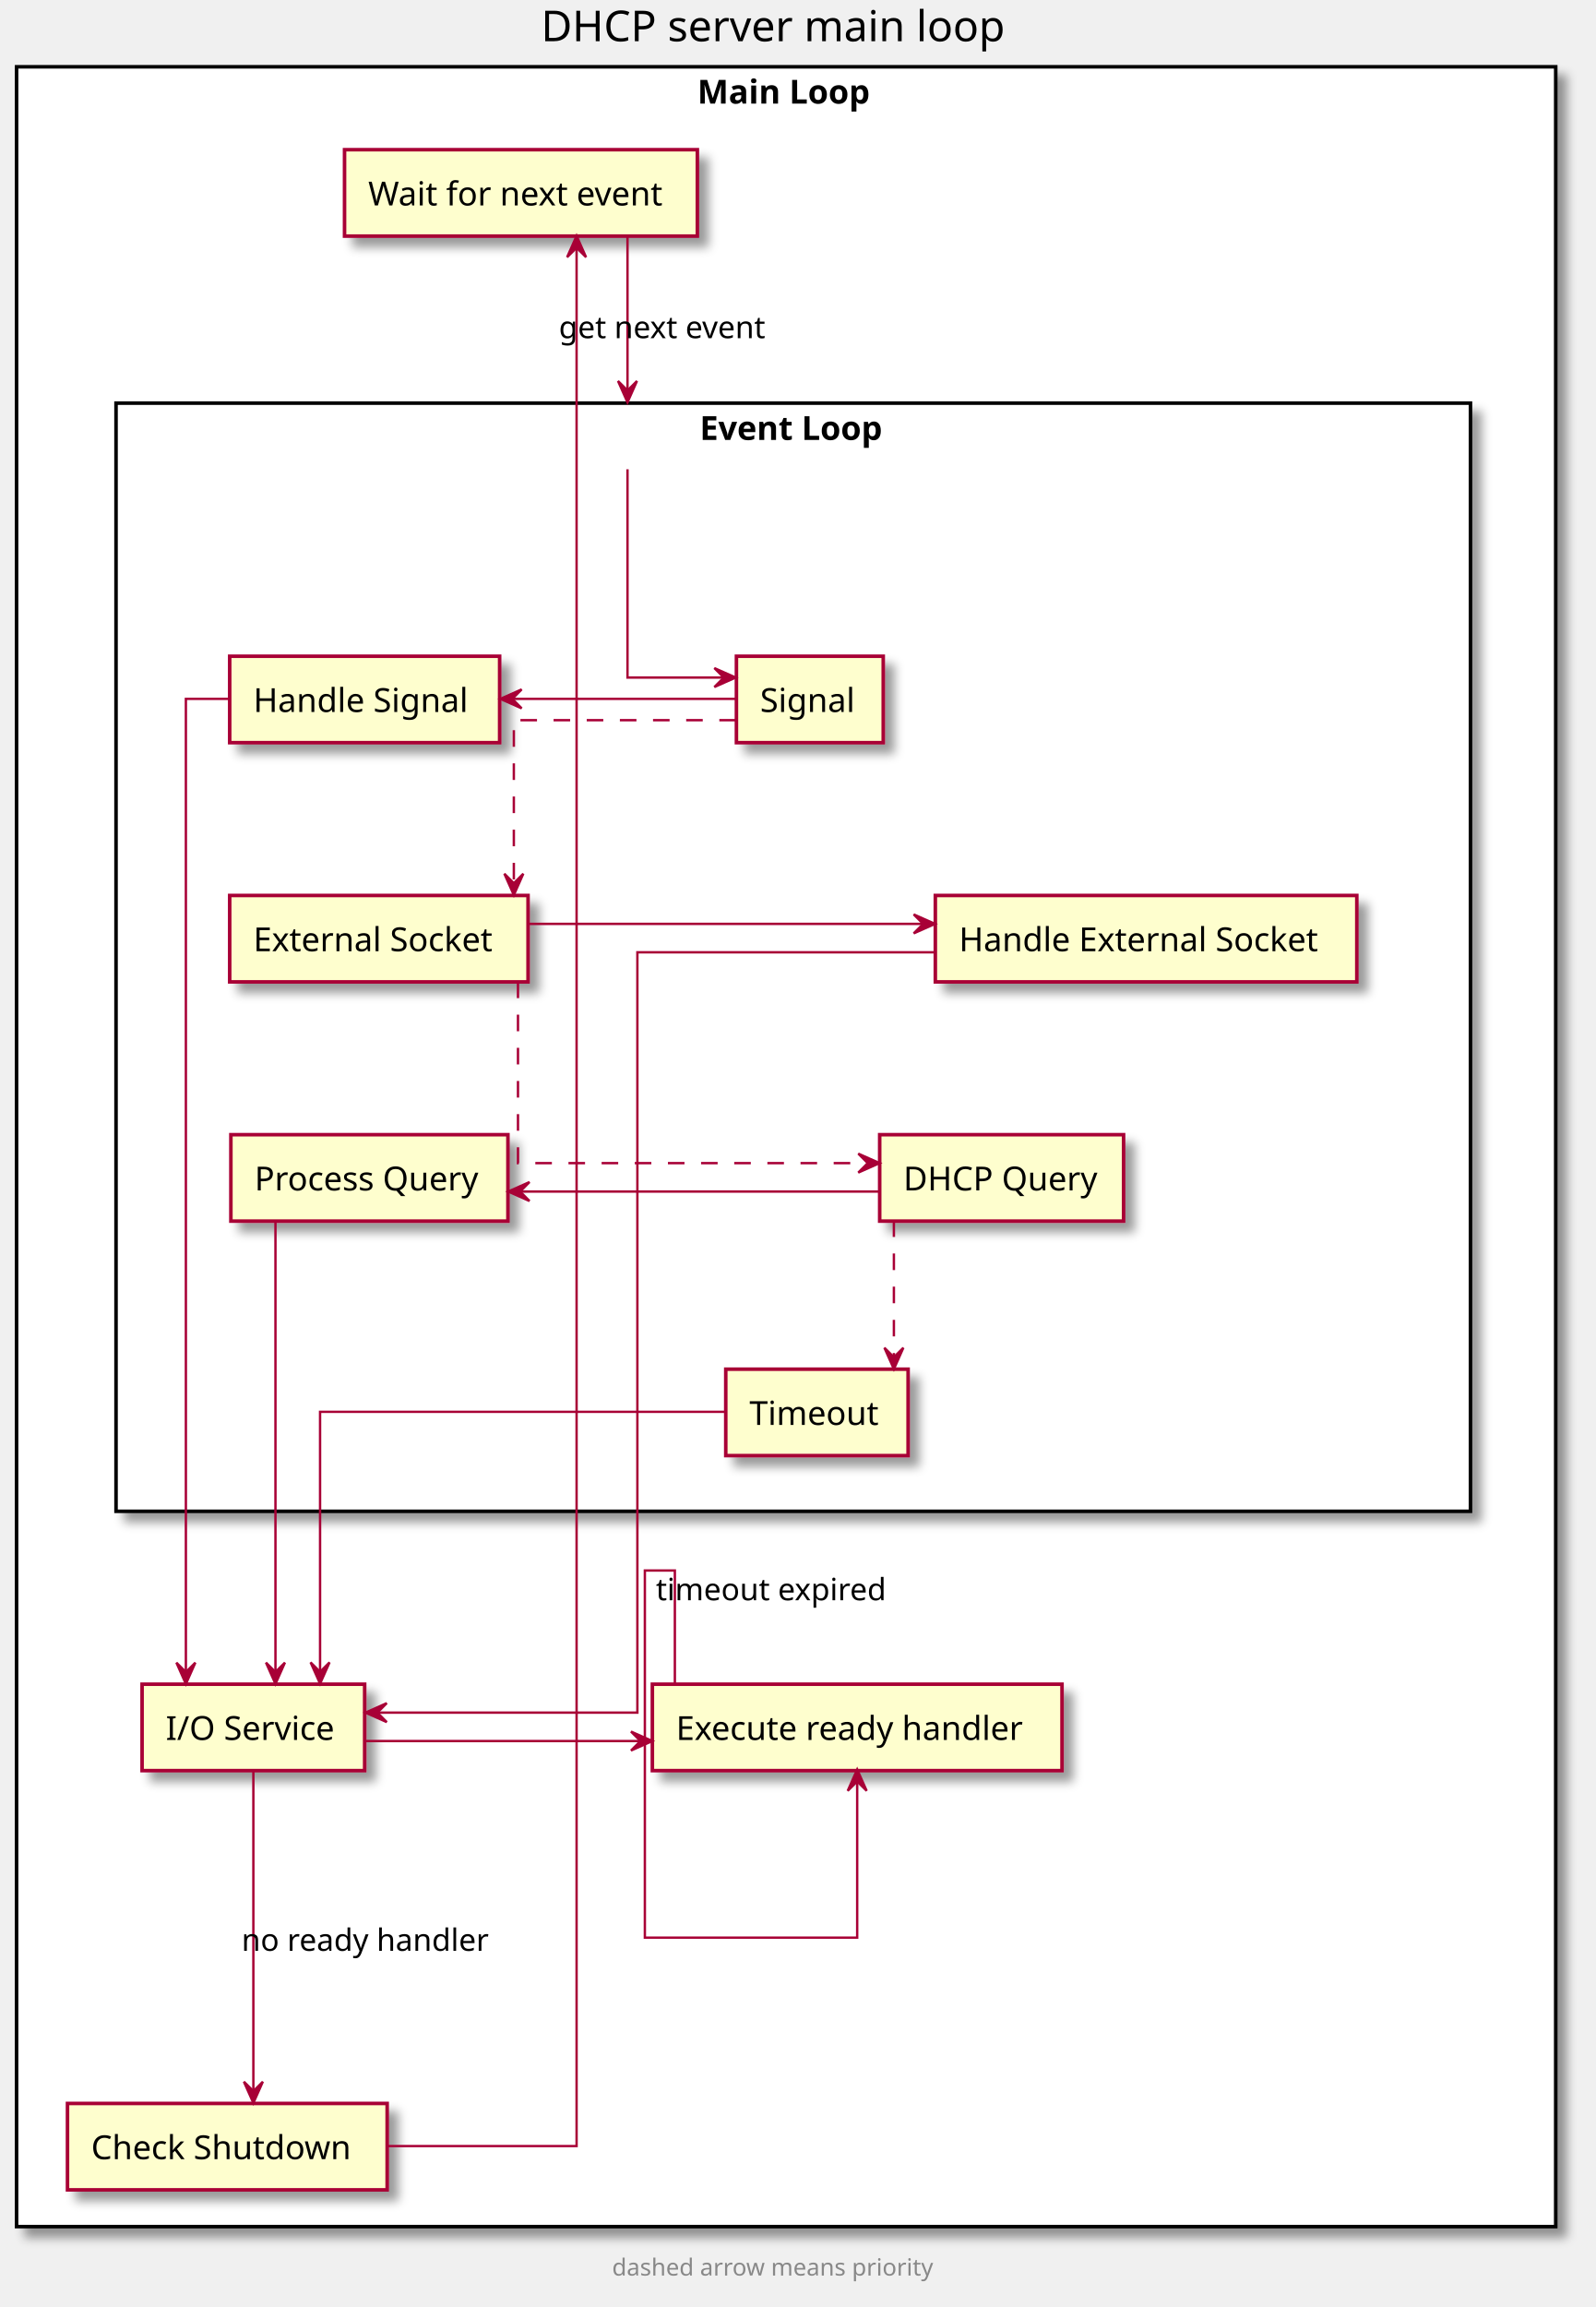
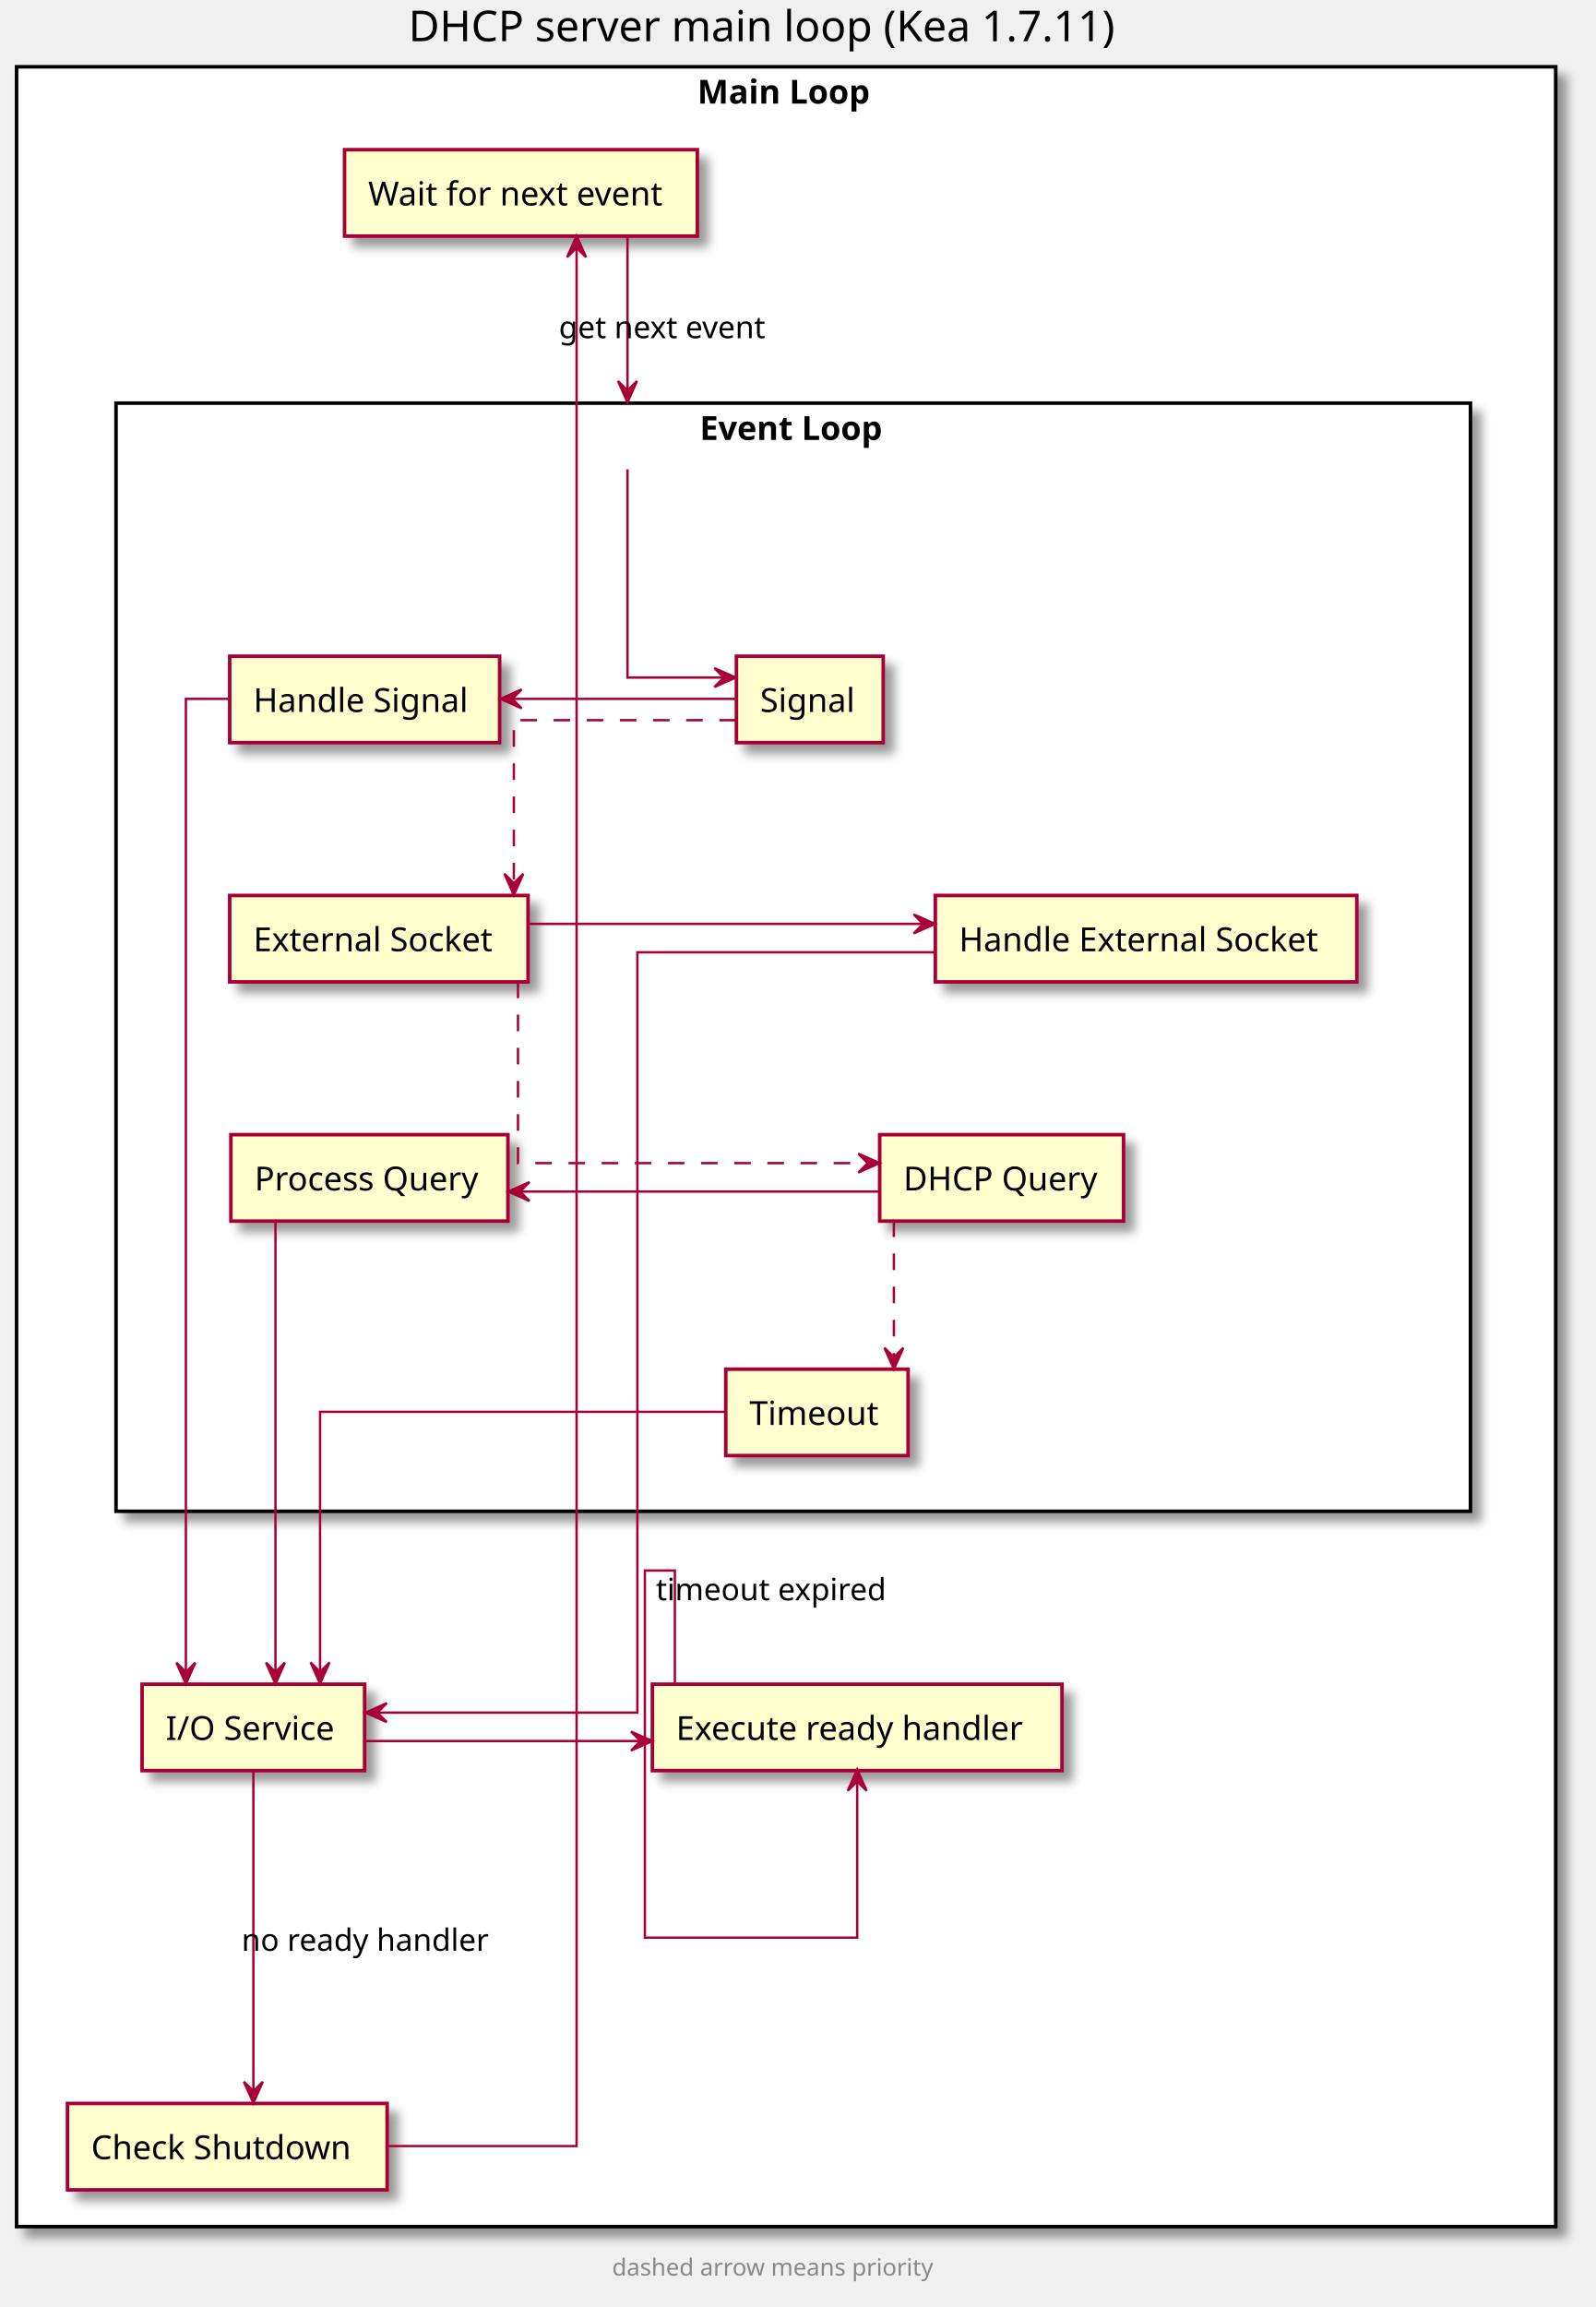
<svg xmlns="http://www.w3.org/2000/svg" contentScriptType="application/ecmascript" contentStyleType="text/css" height="974px" preserveAspectRatio="none" style="width:674px;height:974px;" version="1.1" viewBox="0 0 674 974" width="674px" zoomAndPan="magnify">
  <defs>
-     <filter height="300%" id="f1hcpoa7p26drv" width="300%" x="-1" y="-1">
+     <filter height="300%" id="fmo0zo3oem75f" width="300%" x="-1" y="-1">
      <feGaussianBlur result="blurOut" stdDeviation="2.0" />
      <feColorMatrix in="blurOut" result="blurOut2" type="matrix" values="0 0 0 0 0 0 0 0 0 0 0 0 0 0 0 0 0 0 .4 0" />
      <feOffset dx="4.0" dy="4.0" in="blurOut2" result="blurOut3" />
      <feBlend in="SourceGraphic" in2="blurOut3" mode="normal" />
    </filter>
  </defs>
  <g>
-     <text fill="#000000" font-family="sans-serif" font-size="18" lengthAdjust="spacingAndGlyphs" textLength="199" x="228.5" y="17.402">DHCP server main loop</text>
-     <rect fill="#FFFFFF" filter="url(#f1hcpoa7p26drv)" height="911.86" style="stroke: #000000; stroke-width: 1.5;" width="650" x="7" y="28.199" />
+     <text fill="#000000" font-family="sans-serif" font-size="18" lengthAdjust="spacingAndGlyphs" textLength="311" x="172.5" y="17.402">DHCP server main loop (Kea 1.7.11)</text>
+     <rect fill="#FFFFFF" filter="url(#fmo0zo3oem75f)" height="911.86" style="stroke: #000000; stroke-width: 1.5;" width="650" x="7" y="28.199" />
    <text fill="#000000" font-family="sans-serif" font-size="14" font-weight="bold" lengthAdjust="spacingAndGlyphs" textLength="75" x="294.5" y="43.734">Main Loop</text>
-     <rect fill="#FFFFFF" filter="url(#f1hcpoa7p26drv)" height="467.86" style="stroke: #000000; stroke-width: 1.5;" width="572" x="49" y="170.199" />
+     <rect fill="#FFFFFF" filter="url(#fmo0zo3oem75f)" height="467.86" style="stroke: #000000; stroke-width: 1.5;" width="572" x="49" y="170.199" />
    <text fill="#000000" font-family="sans-serif" font-size="14" font-weight="bold" lengthAdjust="spacingAndGlyphs" textLength="79" x="295.5" y="185.734">Event Loop</text>
-     <rect fill="#FEFECE" filter="url(#f1hcpoa7p26drv)" height="36.488" style="stroke: #A80036; stroke-width: 1.5;" width="149" x="145.5" y="63.199" />
+     <rect fill="#FEFECE" filter="url(#fmo0zo3oem75f)" height="36.488" style="stroke: #A80036; stroke-width: 1.5;" width="149" x="145.5" y="63.199" />
    <text fill="#000000" font-family="sans-serif" font-size="14" lengthAdjust="spacingAndGlyphs" textLength="129" x="155.5" y="86.734">Wait for next event</text>
-     <rect fill="#FEFECE" filter="url(#f1hcpoa7p26drv)" height="36.488" style="stroke: #A80036; stroke-width: 1.5;" width="135" x="28.5" y="888.059" />
+     <rect fill="#FEFECE" filter="url(#fmo0zo3oem75f)" height="36.488" style="stroke: #A80036; stroke-width: 1.5;" width="135" x="28.5" y="888.059" />
    <text fill="#000000" font-family="sans-serif" font-size="14" lengthAdjust="spacingAndGlyphs" textLength="115" x="38.5" y="911.594">Check Shutdown</text>
-     <rect fill="#FEFECE" filter="url(#f1hcpoa7p26drv)" height="36.488" style="stroke: #A80036; stroke-width: 1.5;" width="77" x="306.5" y="578.059" />
+     <rect fill="#FEFECE" filter="url(#fmo0zo3oem75f)" height="36.488" style="stroke: #A80036; stroke-width: 1.5;" width="77" x="306.5" y="578.059" />
    <text fill="#000000" font-family="sans-serif" font-size="14" lengthAdjust="spacingAndGlyphs" textLength="57" x="316.5" y="601.594">Timeout</text>
-     <rect fill="#FEFECE" filter="url(#f1hcpoa7p26drv)" height="36.488" style="stroke: #A80036; stroke-width: 1.5;" width="62" x="311" y="277.059" />
+     <rect fill="#FEFECE" filter="url(#fmo0zo3oem75f)" height="36.488" style="stroke: #A80036; stroke-width: 1.5;" width="62" x="311" y="277.059" />
    <text fill="#000000" font-family="sans-serif" font-size="14" lengthAdjust="spacingAndGlyphs" textLength="42" x="321" y="300.594">Signal</text>
-     <rect fill="#FEFECE" filter="url(#f1hcpoa7p26drv)" height="36.488" style="stroke: #A80036; stroke-width: 1.5;" width="114" x="97" y="277.059" />
+     <rect fill="#FEFECE" filter="url(#fmo0zo3oem75f)" height="36.488" style="stroke: #A80036; stroke-width: 1.5;" width="114" x="97" y="277.059" />
    <text fill="#000000" font-family="sans-serif" font-size="14" lengthAdjust="spacingAndGlyphs" textLength="94" x="107" y="300.594">Handle Signal</text>
-     <rect fill="#FEFECE" filter="url(#f1hcpoa7p26drv)" height="36.488" style="stroke: #A80036; stroke-width: 1.5;" width="126" x="97" y="378.059" />
+     <rect fill="#FEFECE" filter="url(#fmo0zo3oem75f)" height="36.488" style="stroke: #A80036; stroke-width: 1.5;" width="126" x="97" y="378.059" />
    <text fill="#000000" font-family="sans-serif" font-size="14" lengthAdjust="spacingAndGlyphs" textLength="106" x="107" y="401.594">External Socket</text>
-     <rect fill="#FEFECE" filter="url(#f1hcpoa7p26drv)" height="36.488" style="stroke: #A80036; stroke-width: 1.5;" width="178" x="395" y="378.059" />
+     <rect fill="#FEFECE" filter="url(#fmo0zo3oem75f)" height="36.488" style="stroke: #A80036; stroke-width: 1.5;" width="178" x="395" y="378.059" />
    <text fill="#000000" font-family="sans-serif" font-size="14" lengthAdjust="spacingAndGlyphs" textLength="158" x="405" y="401.594">Handle External Socket</text>
-     <rect fill="#FEFECE" filter="url(#f1hcpoa7p26drv)" height="36.488" style="stroke: #A80036; stroke-width: 1.5;" width="103" x="371.5" y="479.059" />
+     <rect fill="#FEFECE" filter="url(#fmo0zo3oem75f)" height="36.488" style="stroke: #A80036; stroke-width: 1.5;" width="103" x="371.5" y="479.059" />
    <text fill="#000000" font-family="sans-serif" font-size="14" lengthAdjust="spacingAndGlyphs" textLength="83" x="381.5" y="502.594">DHCP Query</text>
-     <rect fill="#FEFECE" filter="url(#f1hcpoa7p26drv)" height="36.488" style="stroke: #A80036; stroke-width: 1.5;" width="117" x="97.5" y="479.059" />
+     <rect fill="#FEFECE" filter="url(#fmo0zo3oem75f)" height="36.488" style="stroke: #A80036; stroke-width: 1.5;" width="117" x="97.5" y="479.059" />
    <text fill="#000000" font-family="sans-serif" font-size="14" lengthAdjust="spacingAndGlyphs" textLength="97" x="107.5" y="502.594">Process Query</text>
-     <rect fill="#FEFECE" filter="url(#f1hcpoa7p26drv)" height="36.488" style="stroke: #A80036; stroke-width: 1.5;" width="94" x="60" y="711.059" />
+     <rect fill="#FEFECE" filter="url(#fmo0zo3oem75f)" height="36.488" style="stroke: #A80036; stroke-width: 1.5;" width="94" x="60" y="711.059" />
    <text fill="#000000" font-family="sans-serif" font-size="14" lengthAdjust="spacingAndGlyphs" textLength="74" x="70" y="734.594">I/O Service</text>
-     <rect fill="#FEFECE" filter="url(#f1hcpoa7p26drv)" height="36.488" style="stroke: #A80036; stroke-width: 1.5;" width="173" x="275.5" y="711.059" />
+     <rect fill="#FEFECE" filter="url(#fmo0zo3oem75f)" height="36.488" style="stroke: #A80036; stroke-width: 1.5;" width="173" x="275.5" y="711.059" />
    <text fill="#000000" font-family="sans-serif" font-size="14" lengthAdjust="spacingAndGlyphs" textLength="153" x="285.5" y="734.594">Execute ready handler</text>
    <path d="M265,99.379 C265,114.974 265,138.004 265,157.84 C265,160.32 265,162.75 265,165.109 C265,166.288 265,167.45 265,168.591 C265,168.877 265,169.161 265,169.444 C265,169.585 265,169.726 265,169.867 " fill="none" id="run-&gt;run_one" style="stroke: #A80036; stroke-width: 1.0;" />
    <polygon fill="#A80036" points="265,169.867,269,160.867,265,164.867,261,160.867,265,169.867" style="stroke: #A80036; stroke-width: 1.0;" />
    <text fill="#000000" font-family="sans-serif" font-size="13" lengthAdjust="spacingAndGlyphs" textLength="90" x="236" y="142.768">get next event</text>
    <path d="M265,198.129 C265,205.659 265,286.059 265,286.059 C265,286.059 305.68,286.059 305.68,286.059 " fill="none" id="run_one-&gt;signal" style="stroke: #A80036; stroke-width: 1.0;" />
    <polygon fill="#A80036" points="310.68,286.059,301.68,282.059,305.68,286.059,301.68,290.059,310.68,286.059" style="stroke: #A80036; stroke-width: 1.0;" />
    <path d="M310.96,295.059 C310.96,295.059 216.31,295.059 216.31,295.059 " fill="none" id="signal-&gt;handleSignal" style="stroke: #A80036; stroke-width: 1.0;" />
    <polygon fill="#A80036" points="211.31,295.059,220.31,299.059,216.31,295.059,220.31,291.059,211.31,295.059" style="stroke: #A80036; stroke-width: 1.0;" />
    <path d="M96.78,295.059 C86.25,295.059 78.5,295.059 78.5,295.059 C78.5,295.059 78.5,705.959 78.5,705.959 " fill="none" id="handleSignal-&gt;poll" style="stroke: #A80036; stroke-width: 1.0;" />
    <polygon fill="#A80036" points="78.5,710.959,82.5,701.959,78.5,705.959,74.5,701.959,78.5,710.959" style="stroke: #A80036; stroke-width: 1.0;" />
    <path d="M310.78,304.059 C273.76,304.059 217,304.059 217,304.059 C217,304.059 217,372.879 217,372.879 " fill="none" id="signal-&gt;external_socket" style="stroke: #A80036; stroke-width: 1.0; stroke-dasharray: 7.0,7.0;" />
    <polygon fill="#A80036" points="217,377.879,221,368.879,217,372.879,213,368.879,217,377.879" style="stroke: #A80036; stroke-width: 1.0;" />
    <path d="M223.24,390.059 C223.24,390.059 389.87,390.059 389.87,390.059 " fill="none" id="external_socket-&gt;handleExternalSocket" style="stroke: #A80036; stroke-width: 1.0;" />
    <polygon fill="#A80036" points="394.87,390.059,385.87,386.059,389.87,390.059,385.87,394.059,394.87,390.059" style="stroke: #A80036; stroke-width: 1.0;" />
    <path d="M394.76,402.059 C335.73,402.059 269.17,402.059 269.17,402.059 C269.17,402.059 269.17,723.059 269.17,723.059 C269.17,723.059 159.34,723.059 159.34,723.059 " fill="none" id="handleExternalSocket-&gt;poll" style="stroke: #A80036; stroke-width: 1.0;" />
    <polygon fill="#A80036" points="154.34,723.059,163.34,727.059,159.34,723.059,163.34,719.059,154.34,723.059" style="stroke: #A80036; stroke-width: 1.0;" />
    <path d="M218.75,414.379 C218.75,441.979 218.75,491.059 218.75,491.059 C218.75,491.059 366.46,491.059 366.46,491.059 " fill="none" id="external_socket-&gt;query" style="stroke: #A80036; stroke-width: 1.0; stroke-dasharray: 7.0,7.0;" />
    <polygon fill="#A80036" points="371.46,491.059,362.46,487.059,366.46,491.059,362.46,495.059,371.46,491.059" style="stroke: #A80036; stroke-width: 1.0;" />
    <path d="M371.2,503.059 C371.2,503.059 219.62,503.059 219.62,503.059 " fill="none" id="query-&gt;processQuery" style="stroke: #A80036; stroke-width: 1.0;" />
    <polygon fill="#A80036" points="214.62,503.059,223.62,507.059,219.62,503.059,223.62,499.059,214.62,503.059" style="stroke: #A80036; stroke-width: 1.0;" />
    <path d="M116.33,515.259 C116.33,515.259 116.33,705.939 116.33,705.939 " fill="none" id="processQuery-&gt;poll" style="stroke: #A80036; stroke-width: 1.0;" />
    <polygon fill="#A80036" points="116.33,710.939,120.33,701.939,116.33,705.939,112.33,701.939,116.33,710.939" style="stroke: #A80036; stroke-width: 1.0;" />
    <path d="M377.5,515.219 C377.5,515.219 377.5,573.019 377.5,573.019 " fill="none" id="query-&gt;timeout" style="stroke: #A80036; stroke-width: 1.0; stroke-dasharray: 7.0,7.0;" />
    <polygon fill="#A80036" points="377.5,578.019,381.5,569.019,377.5,573.019,373.5,569.019,377.5,578.019" style="stroke: #A80036; stroke-width: 1.0;" />
    <path d="M306.02,596.059 C245.34,596.059 135.17,596.059 135.17,596.059 C135.17,596.059 135.17,705.849 135.17,705.849 " fill="none" id="timeout-&gt;poll" style="stroke: #A80036; stroke-width: 1.0;" />
    <polygon fill="#A80036" points="135.17,710.849,139.17,701.849,135.17,705.849,131.17,701.849,135.17,710.849" style="stroke: #A80036; stroke-width: 1.0;" />
    <text fill="#000000" font-family="sans-serif" font-size="13" lengthAdjust="spacingAndGlyphs" textLength="100" x="277" y="675.628">timeout expired</text>
    <path d="M154.07,735.059 C154.07,735.059 270.48,735.059 270.48,735.059 " fill="none" id="poll-&gt;ready" style="stroke: #A80036; stroke-width: 1.0;" />
    <polygon fill="#A80036" points="275.48,735.059,266.48,731.059,270.48,735.059,266.48,739.059,275.48,735.059" style="stroke: #A80036; stroke-width: 1.0;" />
    <path d="M107,747.339 C107,747.339 107,882.879 107,882.879 " fill="none" id="poll-&gt;shutdown" style="stroke: #A80036; stroke-width: 1.0;" />
    <polygon fill="#A80036" points="107,887.879,111,878.879,107,882.879,103,878.879,107,887.879" style="stroke: #A80036; stroke-width: 1.0;" />
    <text fill="#000000" font-family="sans-serif" font-size="13" lengthAdjust="spacingAndGlyphs" textLength="105" x="102" y="823.628">no ready handler</text>
    <path d="M285,711.029 C285,691.479 285,663.059 285,663.059 C285,663.059 272.33,663.059 272.33,663.059 C272.33,663.059 272.33,818.059 272.33,818.059 C272.33,818.059 362,818.059 362,818.059 C362,818.059 362,752.069 362,752.069 " fill="none" id="ready-&gt;ready" style="stroke: #A80036; stroke-width: 1.0;" />
    <polygon fill="#A80036" points="362,747.069,358,756.069,362,752.069,366,756.069,362,747.069" style="stroke: #A80036; stroke-width: 1.0;" />
    <path d="M243.5,104.579 C243.5,104.579 243.5,906.059 243.5,906.059 C243.5,906.059 202.48,906.059 163.71,906.059 " fill="none" id="run&lt;-shutdown" style="stroke: #A80036; stroke-width: 1.0;" />
    <polygon fill="#A80036" points="243.5,99.579,239.5,108.579,243.5,104.579,247.5,108.579,243.5,99.579" style="stroke: #A80036; stroke-width: 1.0;" />
    <text fill="#888888" font-family="sans-serif" font-size="10" lengthAdjust="spacingAndGlyphs" textLength="139" x="258.5" y="960.727">dashed arrow means priority</text>
  </g>
</svg>
